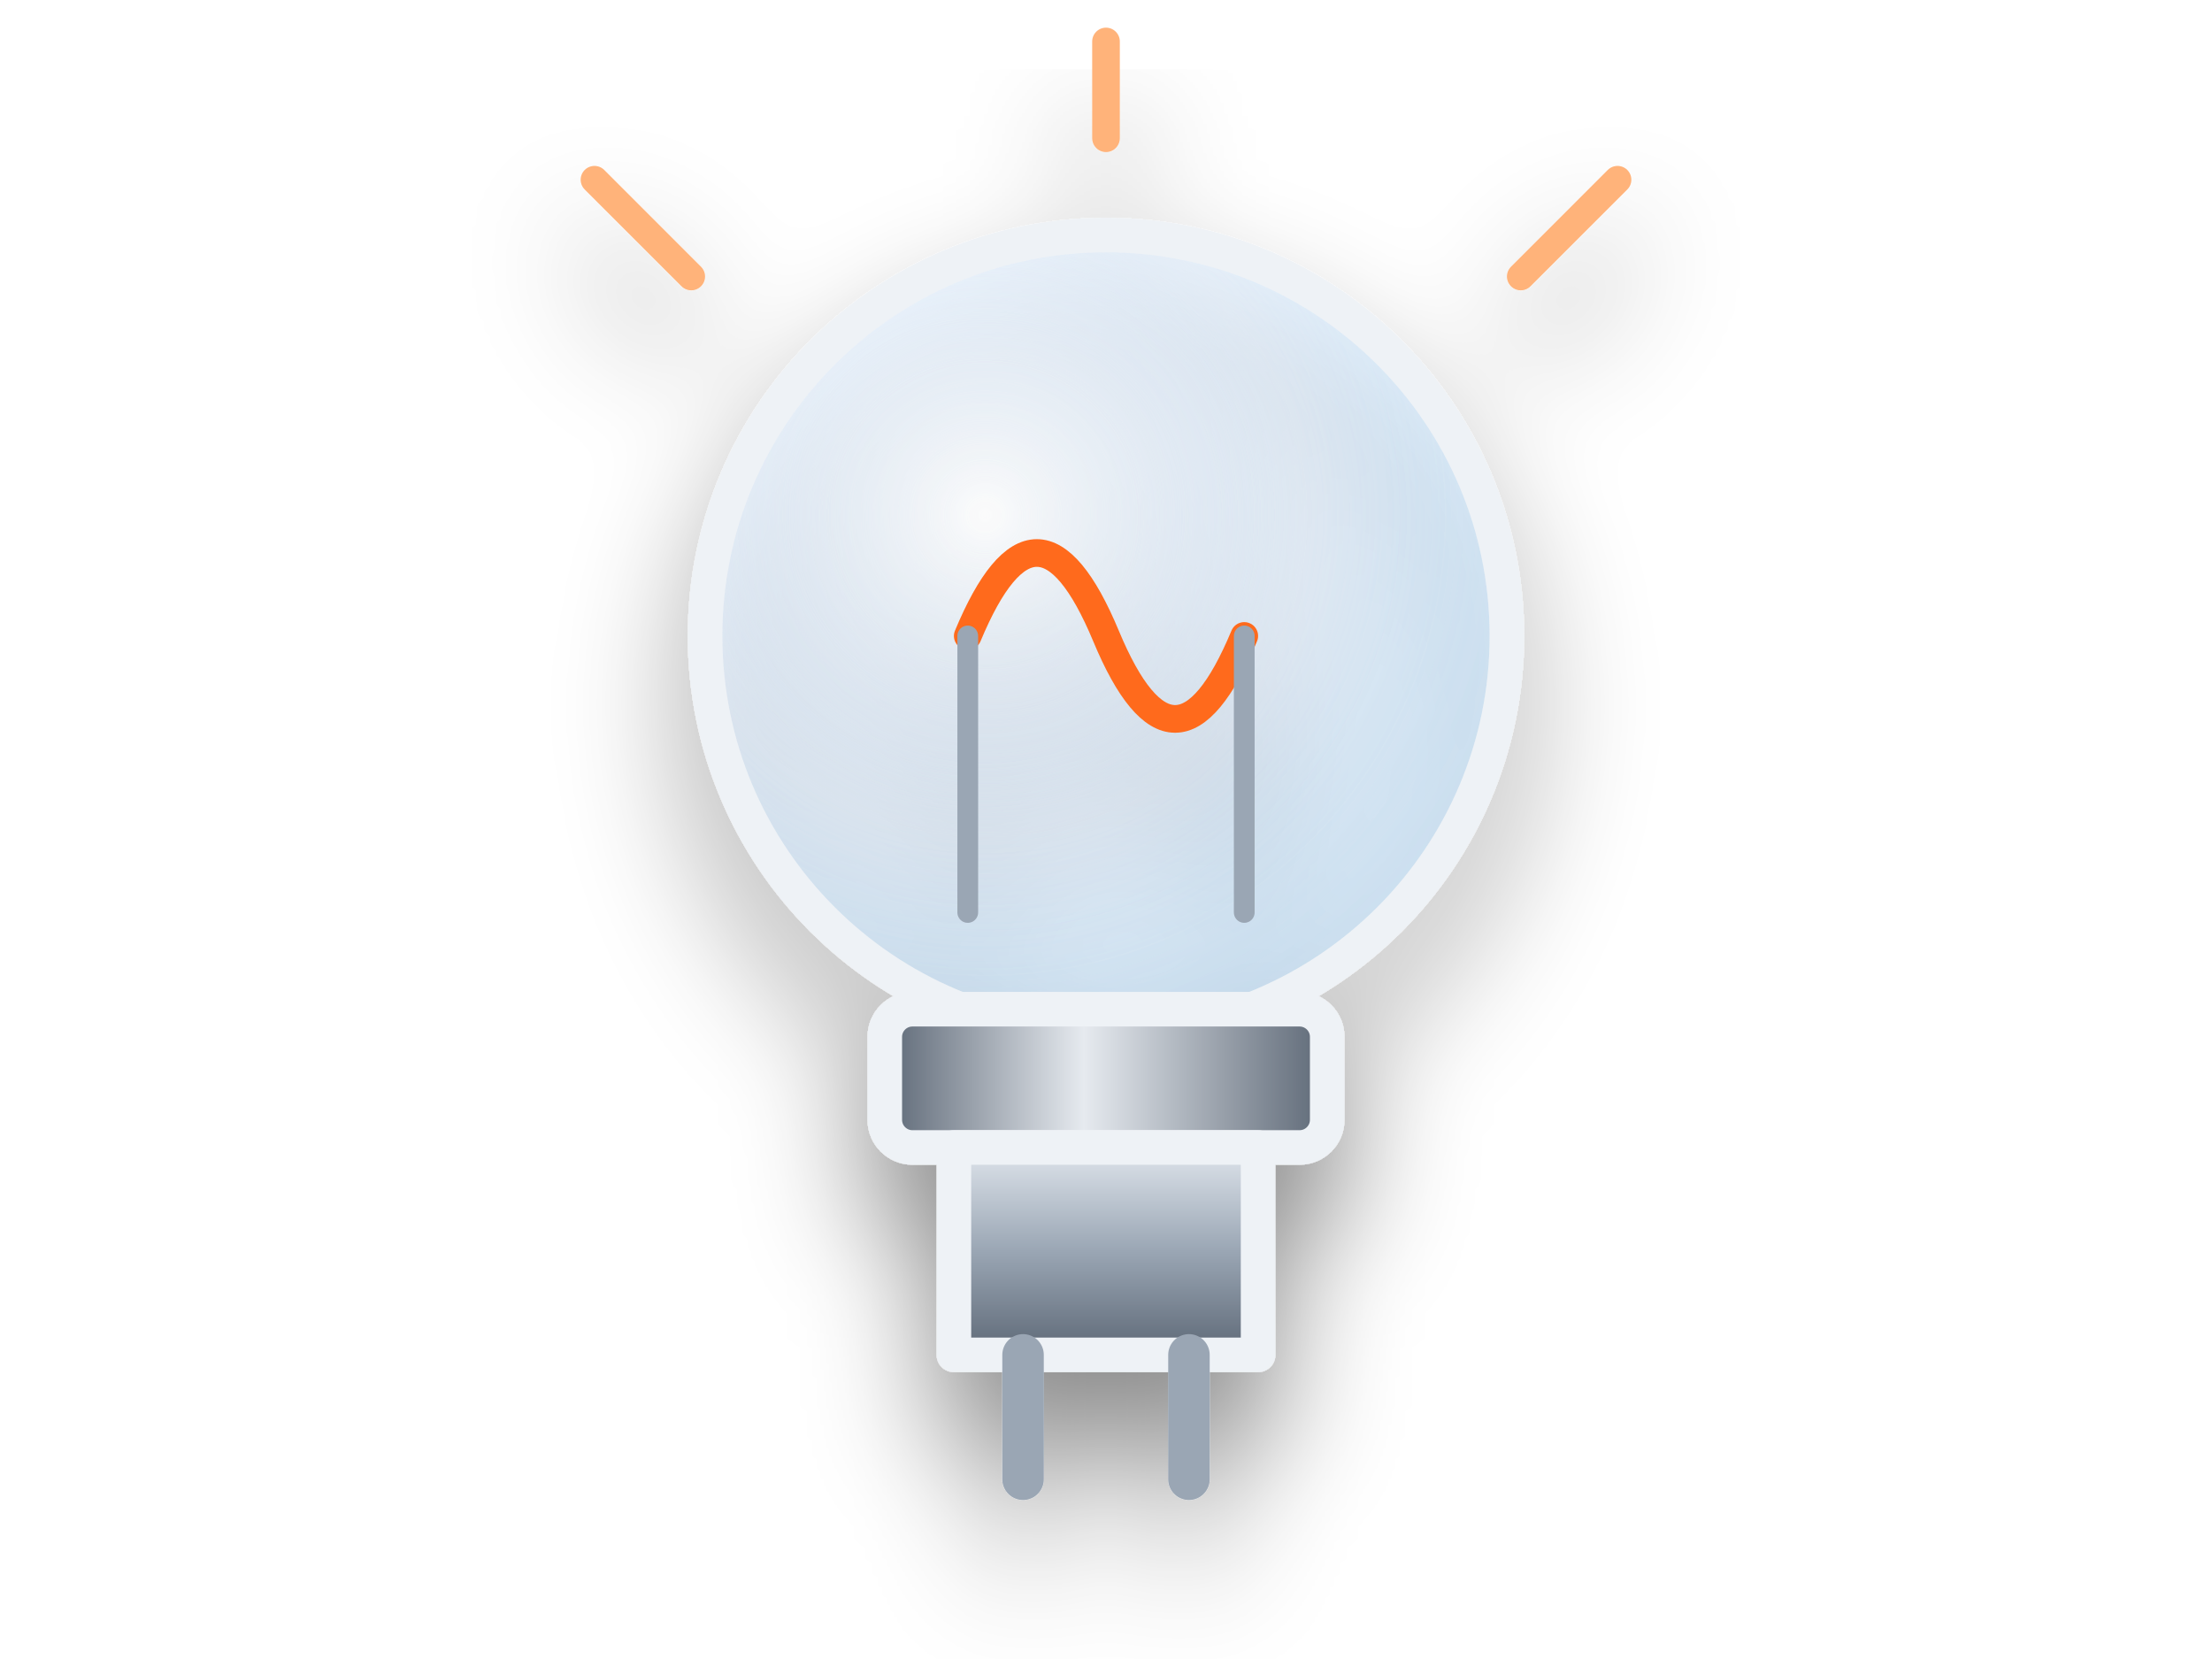
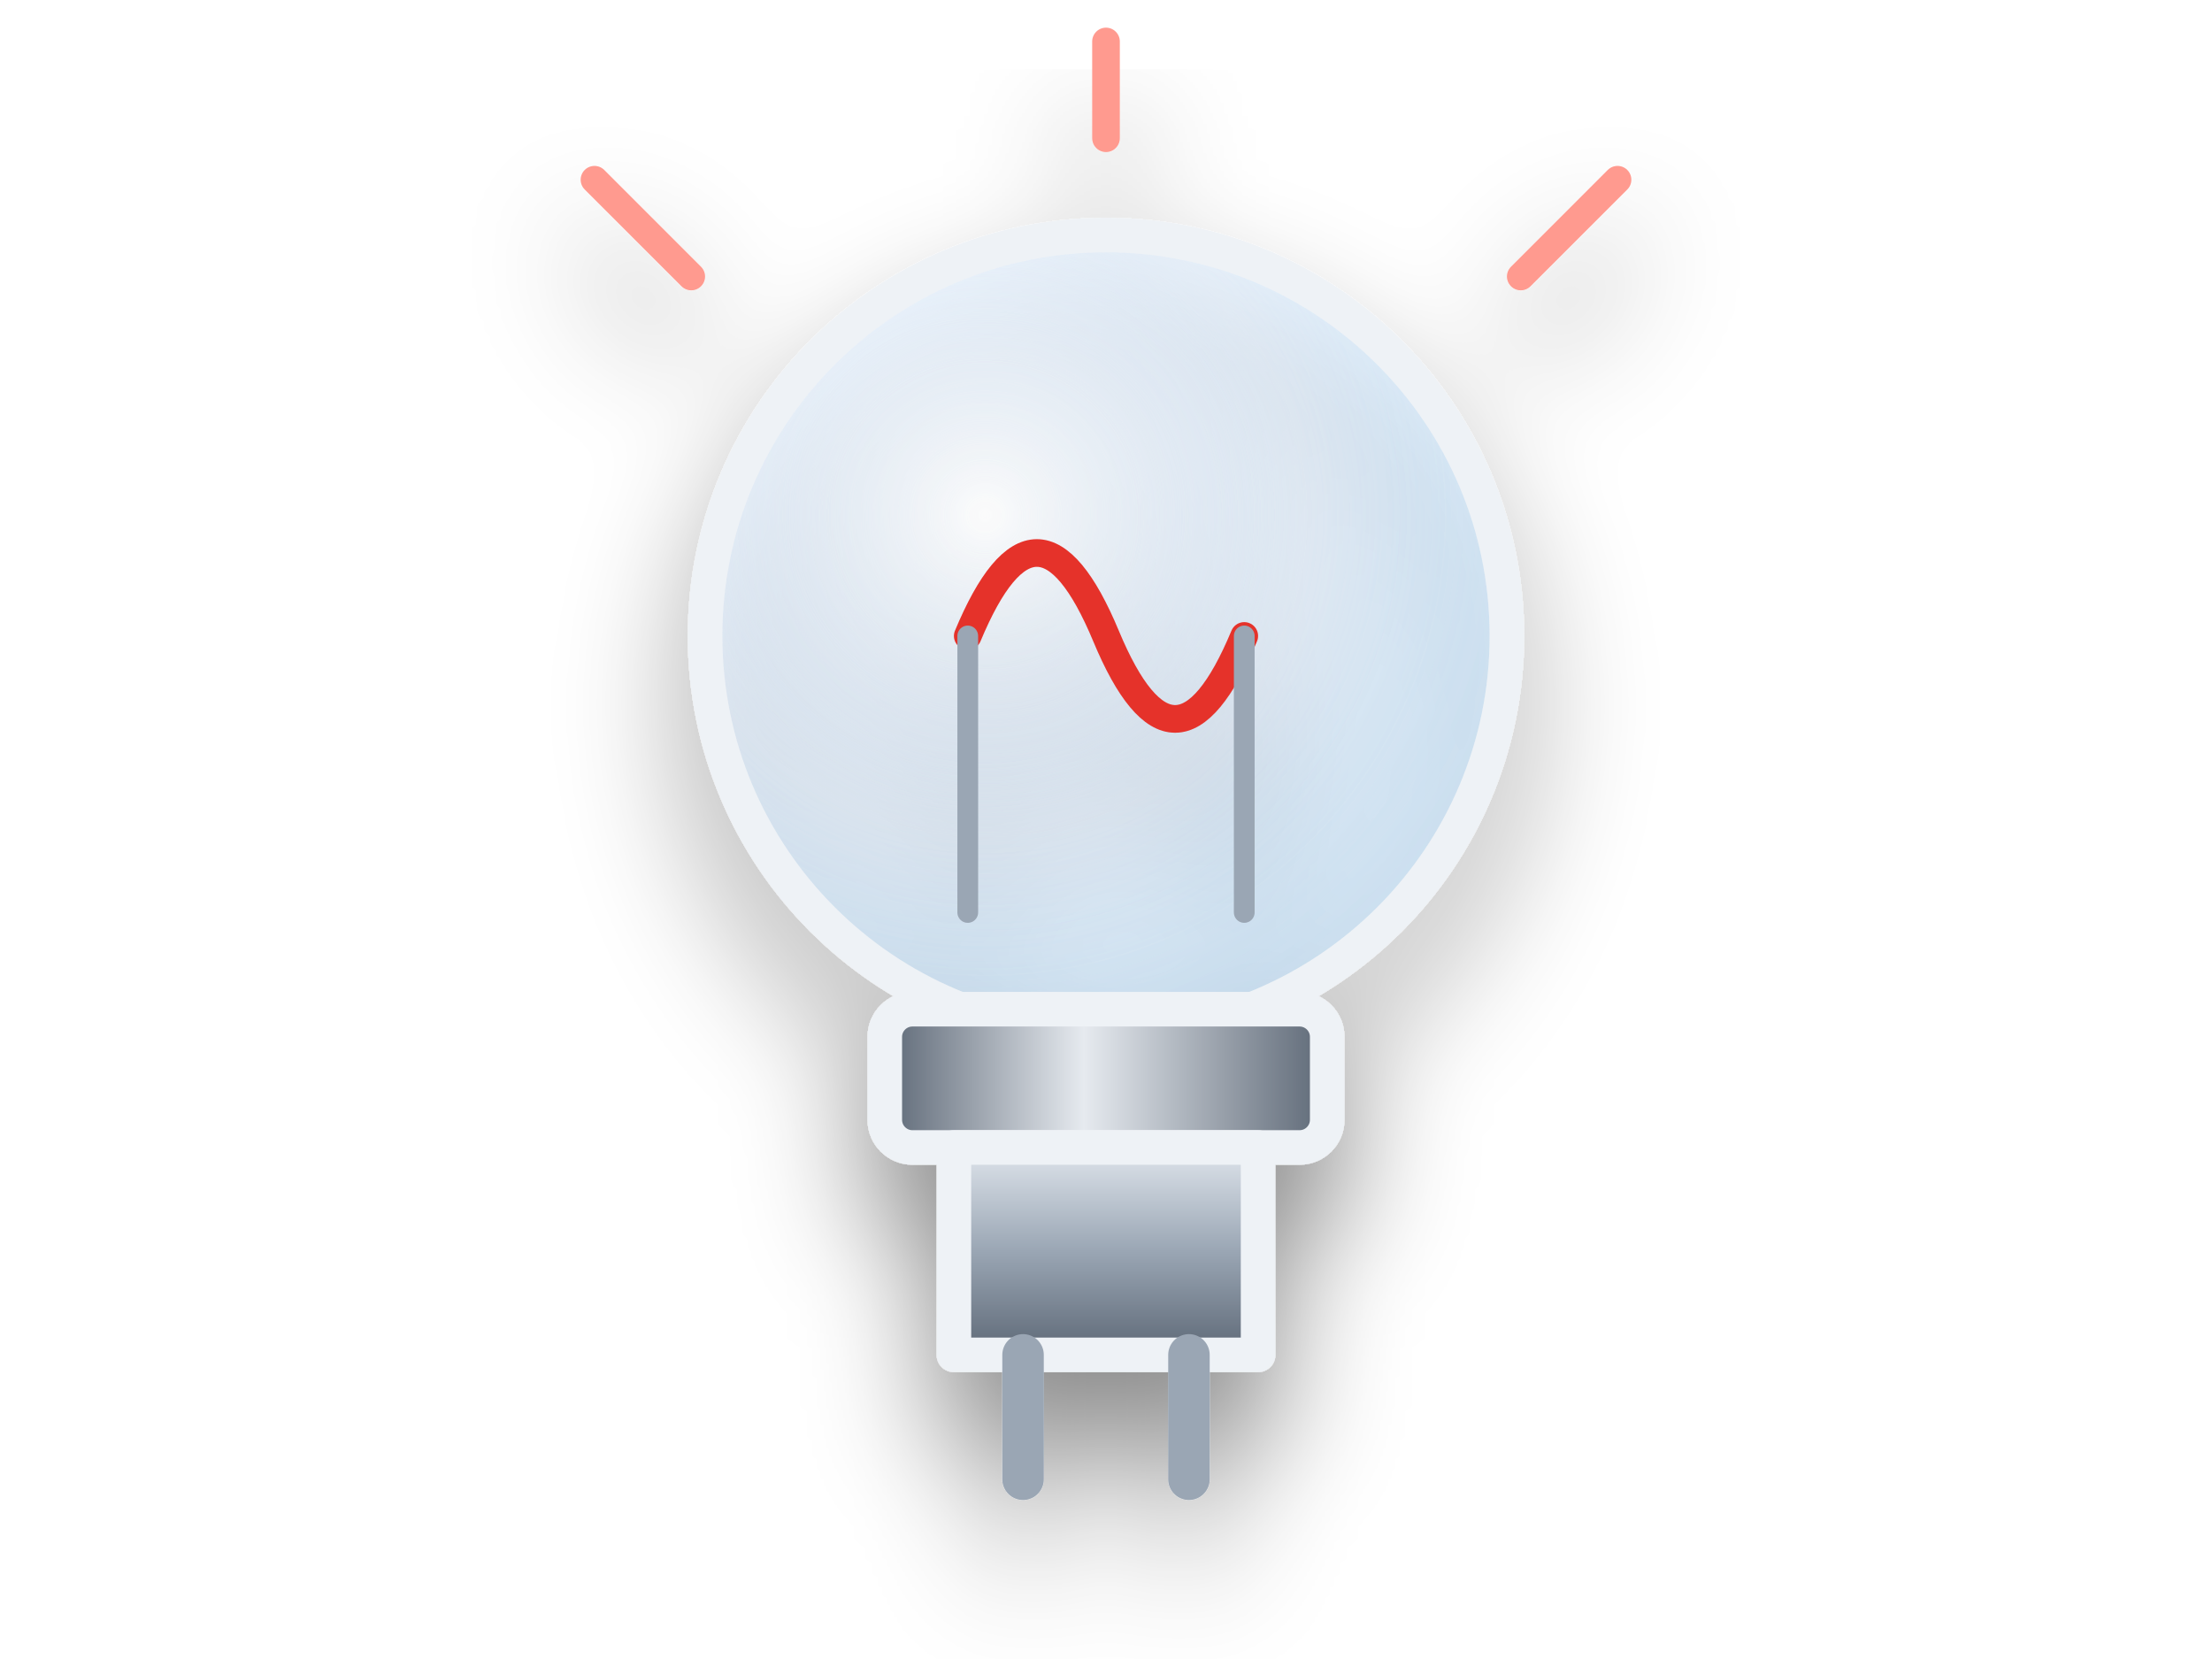
<svg xmlns="http://www.w3.org/2000/svg" viewBox="0 0 320 240" fill="none">
  <defs>
    <linearGradient id="met" x1="0" y1="0" x2="0" y2="1">
      <stop offset="0" stop-color="#dfe5ec" />
      <stop offset=".5" stop-color="#9aa6b4" />
      <stop offset="1" stop-color="#5d6876" />
    </linearGradient>
    <linearGradient id="metH" x1="0" y1="0" x2="1" y2="0">
      <stop offset="0" stop-color="#5d6876" />
      <stop offset=".45" stop-color="#e6eaef" />
      <stop offset="1" stop-color="#5d6876" />
    </linearGradient>
    <linearGradient id="acc" x1="0" y1="0" x2="0" y2="1">
-       <stop offset="0" stop-color="#ff9a5c" />
-       <stop offset="1" stop-color="#d9500a" />
+       <stop offset="0" stop-color="#ff6b5f" />
+       <stop offset="1" stop-color="#b8221c" />
    </linearGradient>
    <linearGradient id="dark" x1="0" y1="0" x2="0" y2="1">
      <stop offset="0" stop-color="#3a434f" />
      <stop offset="1" stop-color="#1b2027" />
    </linearGradient>
    <radialGradient id="glass" cx=".35" cy=".35" r=".8">
      <stop offset="0" stop-color="#ffffff" stop-opacity=".9" />
      <stop offset=".5" stop-color="#cfe6ff" stop-opacity=".35" />
      <stop offset="1" stop-color="#5cb8ff" stop-opacity=".15" />
    </radialGradient>
    <filter id="sh" x="-20%" y="-20%" width="140%" height="160%">
      <feDropShadow dx="0" dy="10" stdDeviation="9" flood-color="#000" flood-opacity=".45" />
    </filter>
  </defs>
  <g filter="url(#sh)">
    <circle cx="160" cy="92" r="58" fill="url(#glass)" stroke="#eef2f6" stroke-width="5" stroke-linejoin="round" stroke-linecap="round" />
-     <path d="M140 92 q10 -24 20 0 q10 24 20 0" stroke="#ff6a1a" stroke-width="4" stroke-linejoin="round" stroke-linecap="round" />
+     <path d="M140 92 q10 -24 20 0 q10 24 20 0" stroke="#e5322b" stroke-width="4" stroke-linejoin="round" stroke-linecap="round" />
    <path d="M140 92 v40 M180 92 v40" stroke="#9aa6b4" stroke-width="3" stroke-linejoin="round" stroke-linecap="round" />
    <rect x="128" y="146" width="64" height="20" rx="4" fill="url(#metH)" stroke="#eef2f6" stroke-width="5" stroke-linejoin="round" stroke-linecap="round" />
    <rect x="138" y="166" width="44" height="30" fill="url(#met)" stroke="#eef2f6" stroke-width="5" stroke-linejoin="round" stroke-linecap="round" />
    <path d="M148 196 v18 M172 196 v18" stroke="#9aa6b4" stroke-width="6" stroke-linejoin="round" stroke-linecap="round" />
-     <path d="M100 40 l-14 -14 M220 40 l14 -14 M160 20 v-14" stroke="#ffb37a" stroke-width="4" stroke-linejoin="round" stroke-linecap="round" />
+     <path d="M100 40 l-14 -14 M220 40 l14 -14 M160 20 v-14" stroke="#ff9a8f" stroke-width="4" stroke-linejoin="round" stroke-linecap="round" />
  </g>
</svg>
